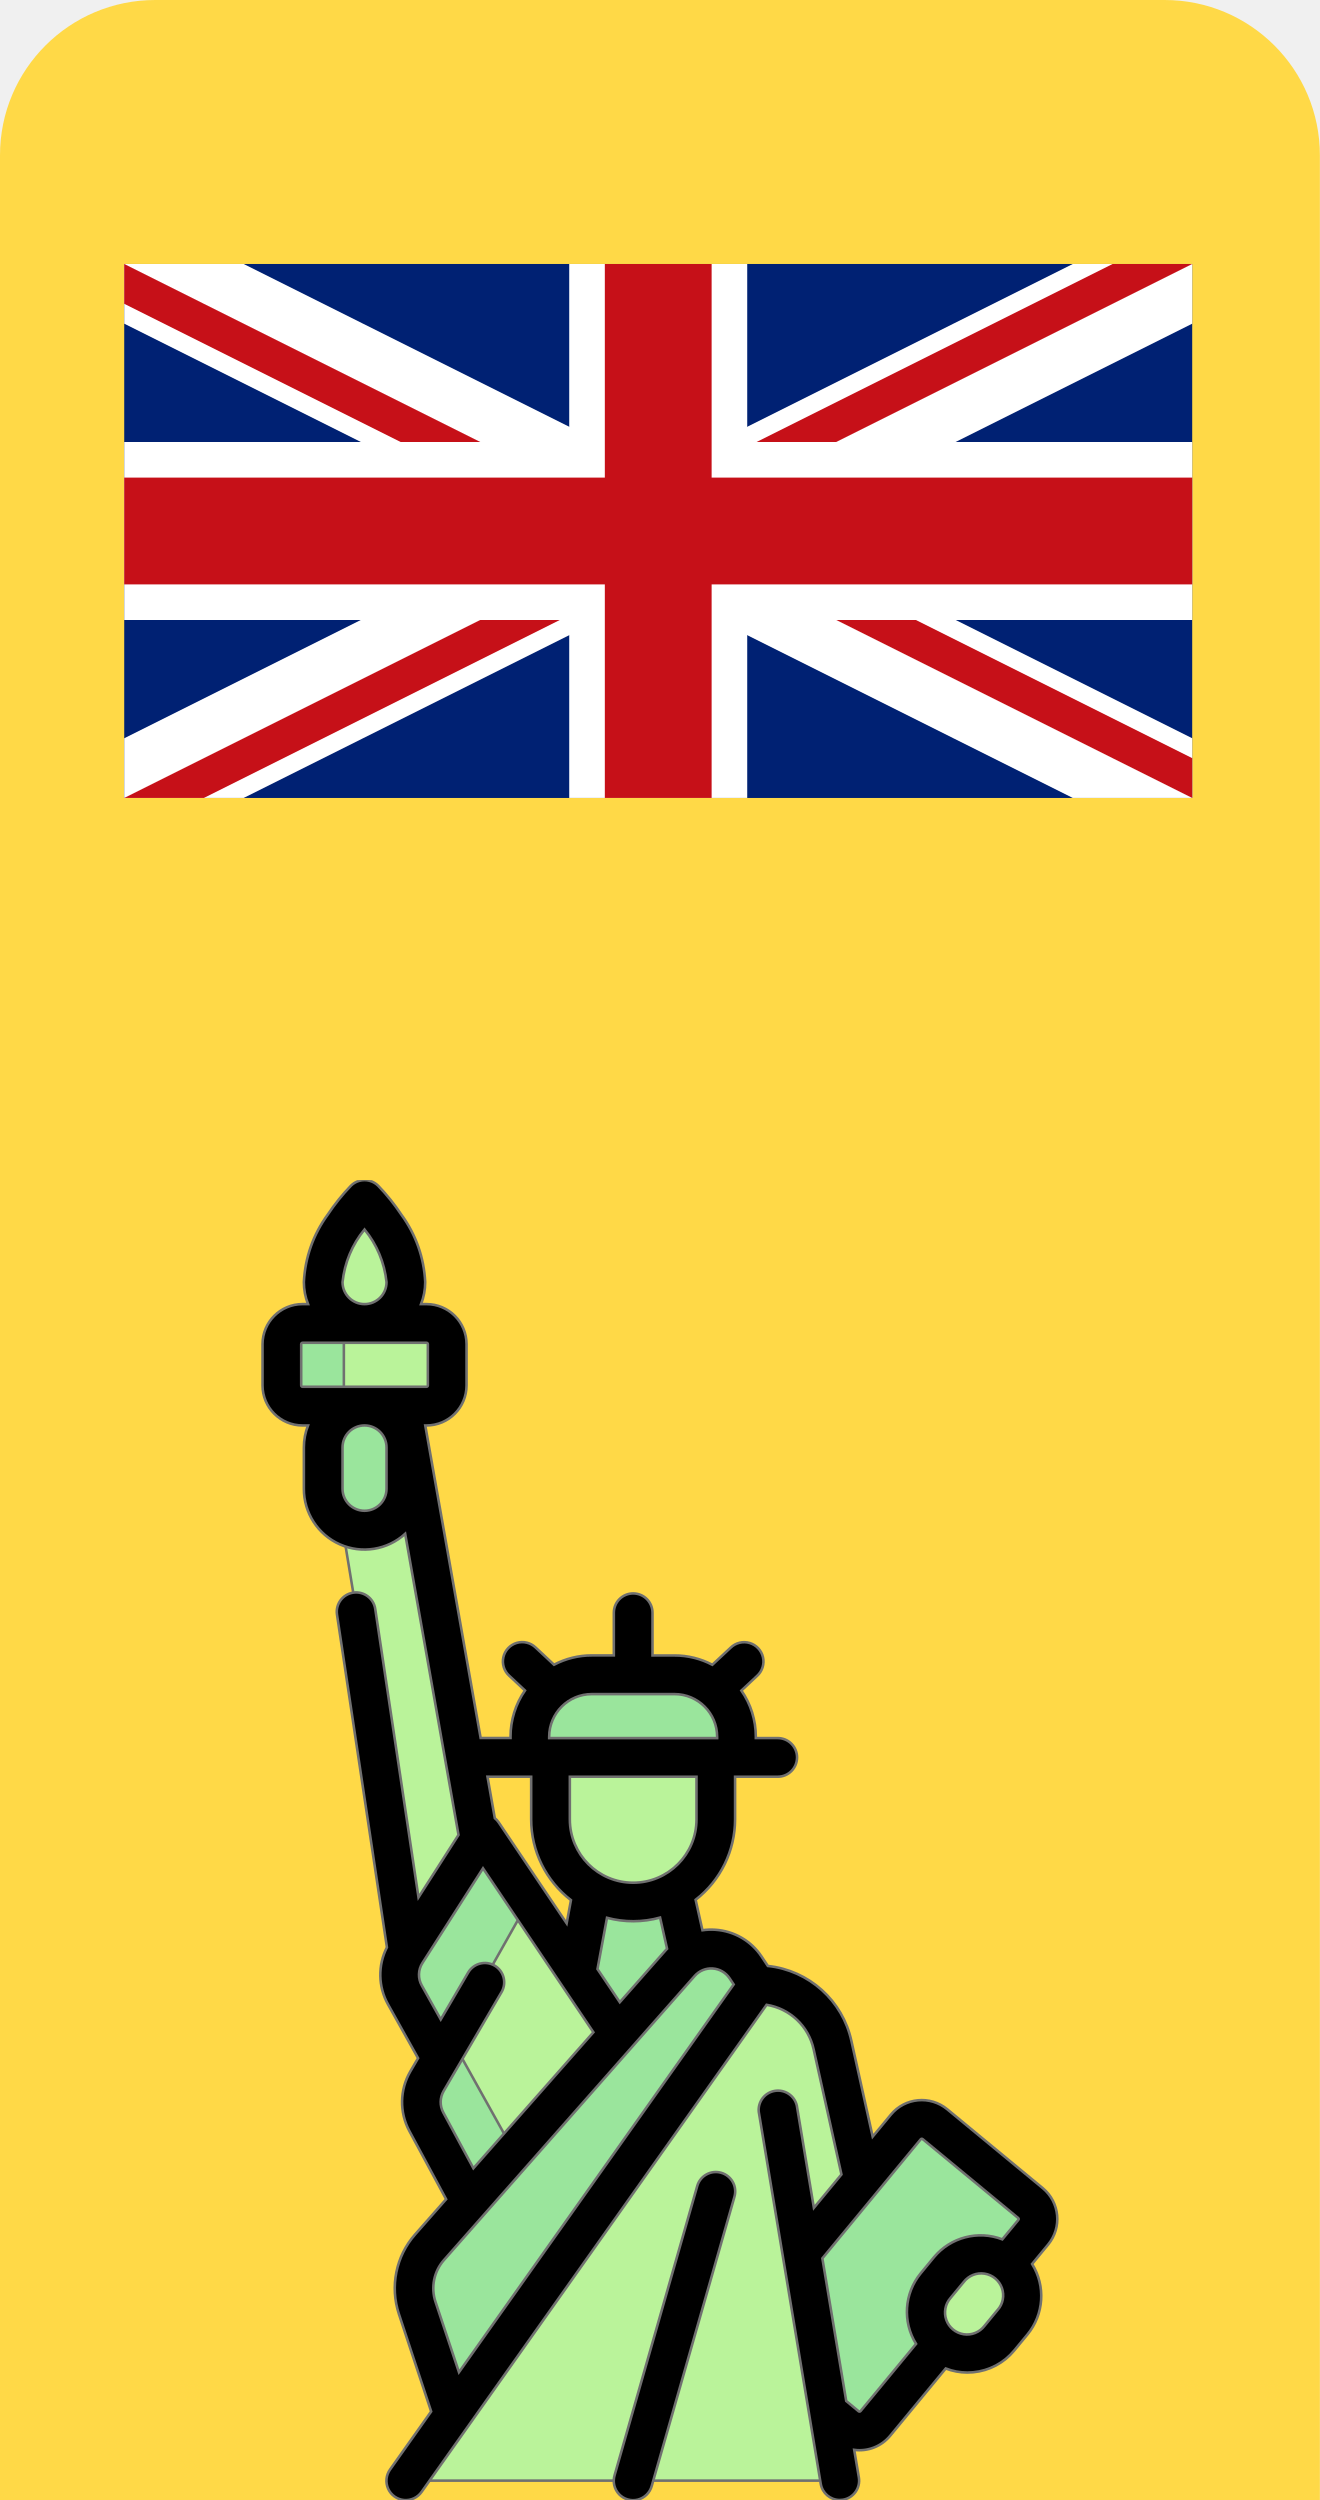
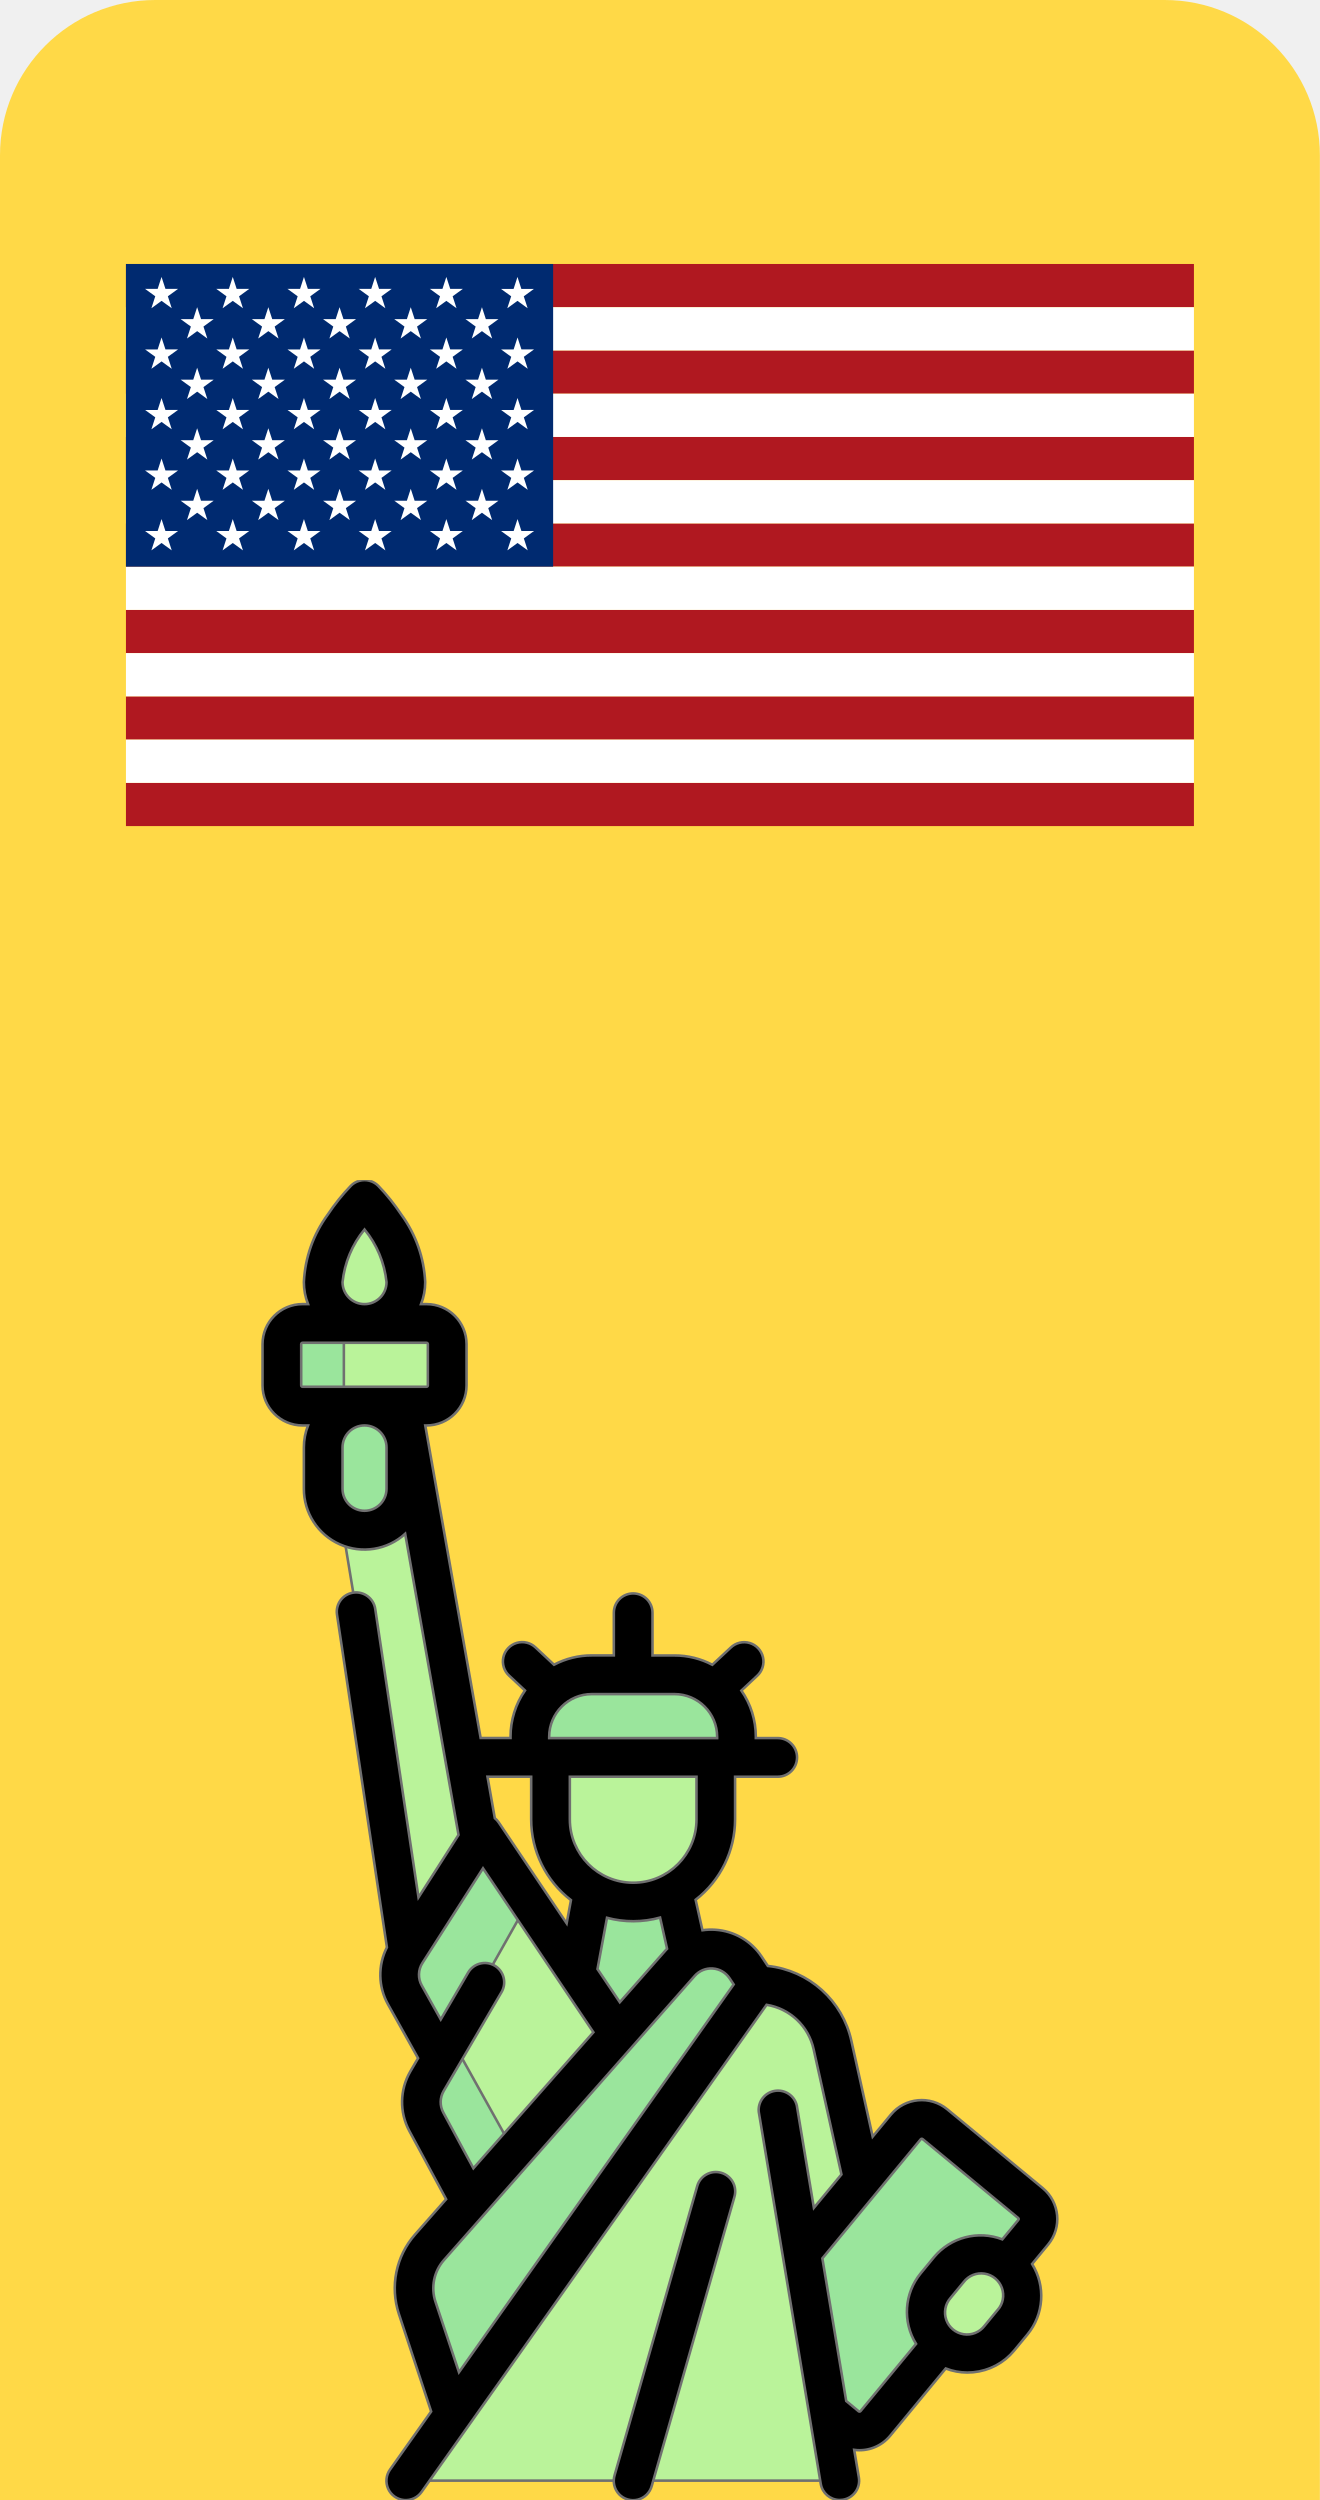
<svg xmlns="http://www.w3.org/2000/svg" width="85" height="161" viewBox="0 0 85 161">
  <defs>
    <clipPath id="clip-path">
      <rect id="Rectángulo_34081" data-name="Rectángulo 34081" width="85" height="85" transform="translate(494.667 5270)" fill="#fff" stroke="#707070" stroke-width="1" />
    </clipPath>
-     <clipPath id="clip-path-2">
-       <rect id="Rectángulo_34212" data-name="Rectángulo 34212" width="68.778" height="34.389" fill="none" />
-     </clipPath>
  </defs>
-   <g id="Grupo_82966" data-name="Grupo 82966" transform="translate(-494.667 -5668)">
+   <g id="Grupo_82965" data-name="Grupo 82965" transform="translate(-494.667 -5668)">
    <path id="Rectángulo_34084" data-name="Rectángulo 34084" d="M10,0H75A10,10,0,0,1,85,10V161a0,0,0,0,1,0,0H0a0,0,0,0,1,0,0V10A10,10,0,0,1,10,0Z" transform="translate(494.667 5668)" fill="#ffd947" />
    <g id="Enmascarar_grupo_83" data-name="Enmascarar grupo 83" transform="translate(0 474)" clip-path="url(#clip-path)">
      <g id="estatua-de-la-libertad" transform="translate(494.667 5270)">
        <g id="Grupo_81107" data-name="Grupo 81107">
          <path id="Trazado_115072" data-name="Trazado 115072" d="M26.137,17.215l-4.412,3.158,4.986,30.132,4.367-8.454Z" fill="#baf39a" stroke="#707070" stroke-width="0.166" />
          <path id="Trazado_115073" data-name="Trazado 115073" d="M36.258,55.925h9.115L42.814,43.179h-4Z" fill="#9ae59c" stroke="#707070" stroke-width="0.166" />
          <path id="Trazado_115074" data-name="Trazado 115074" d="M35.452,35.846v5.323a5.323,5.323,0,1,0,10.647,0V35.846Z" fill="#baf39a" stroke="#707070" stroke-width="0.166" />
          <path id="Trazado_115075" data-name="Trazado 115075" d="M43.437,31.853H38.114a3.992,3.992,0,0,0-3.992,3.992v1.331H47.43V35.846A3.992,3.992,0,0,0,43.437,31.853Z" fill="#9ae59c" stroke="#707070" stroke-width="0.166" />
          <path id="Trazado_115076" data-name="Trazado 115076" d="M31.078,42.051l-4.922,7.69a2.662,2.662,0,0,0-.082,2.733L29.2,58.093l11.778-1.517Z" fill="#9ae59c" stroke="#707070" stroke-width="0.166" />
          <path id="Trazado_115077" data-name="Trazado 115077" d="M23.475,22.538a2.662,2.662,0,0,1-2.662-2.662V17.215a2.662,2.662,0,0,1,5.323,0v2.662A2.661,2.661,0,0,1,23.475,22.538Z" fill="#9ae59c" stroke="#707070" stroke-width="0.166" />
          <g id="Grupo_81105" data-name="Grupo 81105">
            <path id="Trazado_115078" data-name="Trazado 115078" d="M27.468,14.553H19.483a1.331,1.331,0,0,1-1.331-1.331V10.561A1.331,1.331,0,0,1,19.483,9.23h7.985A1.331,1.331,0,0,1,28.8,10.561v2.662A1.331,1.331,0,0,1,27.468,14.553Z" fill="#baf39a" stroke="#707070" stroke-width="0.166" />
            <path id="Trazado_115079" data-name="Trazado 115079" d="M26.137,6.568a2.664,2.664,0,0,1-3.164,2.616,2.721,2.721,0,0,1-2.157-2.75A7.553,7.553,0,0,1,22.4,2.546a1.326,1.326,0,0,1,2.148-.015A7.407,7.407,0,0,1,26.137,6.568Z" fill="#baf39a" stroke="#707070" stroke-width="0.166" />
            <path id="Trazado_115080" data-name="Trazado 115080" d="M34.052,46.412,27.5,58.031a2.662,2.662,0,0,0-.045,2.607l3.124,5.982.95,1.331,9.455-11.375Z" fill="#baf39a" stroke="#707070" stroke-width="0.166" />
          </g>
          <path id="Trazado_115081" data-name="Trazado 115081" d="M48.021,50.706a2.661,2.661,0,0,0-4.212-.287L33.093,62.542l-3.9-7-1.7,2.485a2.662,2.662,0,0,0-.045,2.607l2.729,5.225-2.524,2.86a3.992,3.992,0,0,0-.794,3.9L30,81.722,49.581,53.053Z" fill="#9ae59c" stroke="#707070" stroke-width="0.166" />
          <path id="Trazado_115082" data-name="Trazado 115082" d="M56.355,67.848,53.619,55.713a4.977,4.977,0,0,0-4.858-3.9L26.137,83.754H54.084l-2.45-14.7Z" fill="#baf39a" stroke="#707070" stroke-width="0.166" />
          <g id="Grupo_81106" data-name="Grupo 81106">
            <path id="Trazado_115083" data-name="Trazado 115083" d="M66.366,65.881,60.21,60.8a1.331,1.331,0,0,0-1.873.178l-6.7,8.066,1.709,10.244,1.158.96a1.33,1.33,0,0,0,1.873-.178L66.544,67.755a1.331,1.331,0,0,0-.178-1.874Z" fill="#9ae59c" stroke="#707070" stroke-width="0.166" />
          </g>
          <path id="Trazado_115084" data-name="Trazado 115084" d="M60.611,74.937a2.662,2.662,0,0,1-.357-3.747l.848-1.026a2.662,2.662,0,0,1,4.1,3.39l-.848,1.026a2.662,2.662,0,0,1-3.747.357Z" fill="#baf39a" stroke="#707070" stroke-width="0.166" />
          <path id="Trazado_115085" data-name="Trazado 115085" d="M22.145,9.23H19.483a1.331,1.331,0,0,0-1.331,1.331v2.662a1.331,1.331,0,0,0,1.331,1.331h2.662Z" fill="#9ae59c" stroke="#707070" stroke-width="0.166" />
        </g>
        <g id="Grupo_81108" data-name="Grupo 81108">
          <path id="Trazado_115086" data-name="Trazado 115086" d="M46.441,63.926a1.245,1.245,0,0,0-1.539.855L39.578,83.412a1.245,1.245,0,1,0,2.394.684L47.3,65.465A1.245,1.245,0,0,0,46.441,63.926Z" stroke="#707070" stroke-width="0.166" />
          <path id="Trazado_115087" data-name="Trazado 115087" d="M67.159,64.922,61,59.836a2.576,2.576,0,0,0-3.626.345L56.2,61.6l-1.369-6.159a6.179,6.179,0,0,0-5.382-4.834l-.4-.6a3.88,3.88,0,0,0-2.987-1.731,3.949,3.949,0,0,0-.824.031l-.44-1.961a6.559,6.559,0,0,0,2.541-5.183V38.422h2.747a1.245,1.245,0,0,0,0-2.49H48.675v-.086a5.207,5.207,0,0,0-.93-2.974l1.014-.948a1.245,1.245,0,1,0-1.7-1.819l-1.184,1.107a5.2,5.2,0,0,0-2.436-.6H42.021V27.861a1.245,1.245,0,1,0-2.49,0v2.747H38.114a5.2,5.2,0,0,0-2.436.6L34.494,30.1a1.245,1.245,0,1,0-1.7,1.819l1.014.948a5.207,5.207,0,0,0-.93,2.974v.086H30.953L27.387,15.8h.082a2.579,2.579,0,0,0,2.576-2.576V10.561a2.579,2.579,0,0,0-2.576-2.576h-.353a3.884,3.884,0,0,0,.267-1.416,7.974,7.974,0,0,0-1.54-4.35A13.267,13.267,0,0,0,24.356.365a1.245,1.245,0,0,0-1.761,0,13.267,13.267,0,0,0-1.486,1.853,7.974,7.974,0,0,0-1.54,4.35,3.884,3.884,0,0,0,.267,1.416h-.353a2.579,2.579,0,0,0-2.576,2.576v2.662A2.579,2.579,0,0,0,19.483,15.8h.353a3.884,3.884,0,0,0-.267,1.416v2.662a3.9,3.9,0,0,0,6.524,2.9l3.435,19.391L26.951,46.19,24.165,27.613a1.245,1.245,0,1,0-2.463.369l3.215,21.425a3.9,3.9,0,0,0,.071,3.675l1.936,3.464-.5.856a3.93,3.93,0,0,0-.066,3.827l2.372,4.4-2,2.272a5.254,5.254,0,0,0-1.041,5.122L27.767,79.3l-2.646,3.736a1.245,1.245,0,1,0,2.032,1.439L49.37,53.109A3.706,3.706,0,0,1,52.4,55.983l1.789,8.052-1.775,2.149-1.1-6.589A1.245,1.245,0,0,0,48.863,60l3.992,23.954A1.245,1.245,0,0,0,54.082,85a1.262,1.262,0,0,0,.206-.017,1.245,1.245,0,0,0,1.023-1.433l-.3-1.779a2.551,2.551,0,0,0,2.318-.911l3.575-4.328a3.873,3.873,0,0,0,1.391.26c.125,0,.251-.006.377-.018a3.881,3.881,0,0,0,2.642-1.4l.848-1.026a3.9,3.9,0,0,0,.305-4.548L67.5,68.548A2.579,2.579,0,0,0,67.159,64.922ZM23.475,3.177a6.4,6.4,0,0,1,1.417,3.392,1.416,1.416,0,0,1-2.833,0,6.4,6.4,0,0,1,1.416-3.392Zm1.417,16.7a1.416,1.416,0,0,1-2.833,0V17.215a1.416,1.416,0,0,1,2.833,0Zm-5.409-6.568a.086.086,0,0,1-.086-.086V10.561a.086.086,0,0,1,.086-.086h7.985a.086.086,0,0,1,.086.086v2.662a.086.086,0,0,1-.086.086H19.483ZM44.854,41.169a4.078,4.078,0,1,1-8.156,0V38.422h8.156v2.747ZM42.959,49.5c-.028.03-.057.059-.084.09l-2.959,3.353-1.438-2.136.612-3.3a6.55,6.55,0,0,0,3.419-.014ZM35.367,35.846A2.75,2.75,0,0,1,38.114,33.1h5.323a2.75,2.75,0,0,1,2.747,2.747v.086H35.367v-.086ZM31.46,38.422h2.747v2.747a6.56,6.56,0,0,0,2.563,5.2l-.277,1.494-4.382-6.508a1.233,1.233,0,0,0-.245-.265l-.473-2.673c.023,0,.045,0,.067,0ZM28.548,60.047a1.424,1.424,0,0,1,.024-1.388L32.3,52.29a1.245,1.245,0,0,0-2.15-1.257l-1.766,3.019-1.221-2.184a1.415,1.415,0,0,1,.043-1.455l3.9-6.093,7.109,10.558-7.729,8.759Zm1.009,16.724-1.513-4.538a2.756,2.756,0,0,1,.546-2.686l16.151-18.3a1.417,1.417,0,0,1,2.241.151l.267.4Zm34.688-4.01L63.4,73.787a1.416,1.416,0,1,1-2.184-1.8l.848-1.026a1.416,1.416,0,1,1,2.184,1.8Zm1.338-5.8L64.55,68.214a3.911,3.911,0,0,0-4.408,1.157L59.294,70.4a3.911,3.911,0,0,0-.3,4.547l-3.576,4.329a.082.082,0,0,1-.058.031.083.083,0,0,1-.063-.019l-.8-.663L52.96,69.438l6.336-7.67a.086.086,0,0,1,.121-.011l6.156,5.085a.086.086,0,0,1,.011.121Z" stroke="#707070" stroke-width="0.166" />
        </g>
      </g>
    </g>
-     <g id="Grupo_82891" data-name="Grupo 82891" transform="translate(502.667 5685)">
-       <rect id="Rectángulo_34205" data-name="Rectángulo 34205" width="68.778" height="34.389" transform="translate(0 0)" fill="#002173" />
-       <g id="Grupo_82890" data-name="Grupo 82890" transform="translate(0 0)">
-         <g id="Grupo_82889" data-name="Grupo 82889" clip-path="url(#clip-path-2)">
-           <g id="Grupo_82888" data-name="Grupo 82888" transform="translate(-8.16 -6.387)">
-             <g id="Grupo_82886" data-name="Grupo 82886">
-               <g id="Grupo_82883" data-name="Grupo 82883">
-                 <rect id="Rectángulo_34206" data-name="Rectángulo 34206" width="91.704" height="6.878" transform="translate(3.076) rotate(26.565)" fill="#fff" />
-                 <g id="Grupo_82882" data-name="Grupo 82882" transform="translate(0.513 3.076)">
-                   <rect id="Rectángulo_34207" data-name="Rectángulo 34207" width="2.293" height="45.852" transform="translate(0 2.051) rotate(-63.435)" fill="#c61018" />
-                   <rect id="Rectángulo_34208" data-name="Rectángulo 34208" width="2.293" height="45.852" transform="translate(42.037 20.506) rotate(-63.435)" fill="#c61018" />
-                 </g>
-               </g>
-               <g id="Grupo_82885" data-name="Grupo 82885">
-                 <rect id="Rectángulo_34209" data-name="Rectángulo 34209" width="91.704" height="6.878" transform="translate(0 41.011) rotate(-26.565)" fill="#fff" />
-                 <g id="Grupo_82884" data-name="Grupo 82884" transform="translate(1.538 1.025)">
-                   <rect id="Rectángulo_34210" data-name="Rectángulo 34210" width="45.852" height="2.293" transform="translate(0 43.062) rotate(-26.565)" fill="#c61018" />
-                   <rect id="Rectángulo_34211" data-name="Rectángulo 34211" width="45.852" height="2.293" transform="translate(39.986 20.506) rotate(-26.565)" fill="#c61018" />
-                 </g>
-               </g>
-             </g>
-             <g id="Grupo_82887" data-name="Grupo 82887" transform="translate(2.429 0.655)">
-               <path id="Trazado_115815" data-name="Trazado 115815" d="M1990.241,1317.193h-34.389V1300h-11.463v17.195H1910v11.463h34.389v17.195h11.463v-17.195h34.389Z" transform="translate(-1910 -1299.998)" fill="#fff" />
-               <path id="Trazado_115816" data-name="Trazado 115816" d="M1990.241,1319.486H1953.56V1300h-6.878v19.487H1910v6.878h36.682v19.487h6.878v-19.487h36.682Z" transform="translate(-1910 -1299.998)" fill="#c61018" />
-             </g>
-           </g>
+     <g id="Grupo_82881" data-name="Grupo 82881" transform="translate(502.778 5685)">
+       <g id="Grupo_82879" data-name="Grupo 82879" transform="translate(0 0)">
+         <g id="Grupo_82877" data-name="Grupo 82877">
+           <rect id="Rectángulo_34191" data-name="Rectángulo 34191" width="68.778" height="2.785" fill="#b01820" />
+           <rect id="Rectángulo_34192" data-name="Rectángulo 34192" width="68.778" height="2.785" transform="translate(0 33.415)" fill="#b01820" />
+           <rect id="Rectángulo_34193" data-name="Rectángulo 34193" width="68.778" height="2.785" transform="translate(0 27.846)" fill="#b01820" />
+           <rect id="Rectángulo_34194" data-name="Rectángulo 34194" width="68.778" height="2.785" transform="translate(0 22.276)" fill="#b01820" />
+           <rect id="Rectángulo_34195" data-name="Rectángulo 34195" width="68.778" height="2.785" transform="translate(0 16.707)" fill="#b01820" />
+           <rect id="Rectángulo_34196" data-name="Rectángulo 34196" width="68.778" height="2.785" transform="translate(0 11.138)" fill="#b01820" />
+           <rect id="Rectángulo_34197" data-name="Rectángulo 34197" width="68.778" height="2.785" transform="translate(0 5.569)" fill="#b01820" />
        </g>
+         <g id="Grupo_82878" data-name="Grupo 82878" transform="translate(0 2.785)">
+           <rect id="Rectángulo_34198" data-name="Rectángulo 34198" width="68.778" height="2.785" transform="translate(0 27.846)" fill="#fff" />
+           <rect id="Rectángulo_34199" data-name="Rectángulo 34199" width="68.778" height="2.785" transform="translate(0 22.276)" fill="#fff" />
+           <rect id="Rectángulo_34200" data-name="Rectángulo 34200" width="68.778" height="2.785" transform="translate(0 16.707)" fill="#fff" />
+           <rect id="Rectángulo_34201" data-name="Rectángulo 34201" width="68.778" height="2.785" transform="translate(0 11.138)" fill="#fff" />
+           <rect id="Rectángulo_34202" data-name="Rectángulo 34202" width="68.778" height="2.785" transform="translate(0 5.569)" fill="#fff" />
+           <rect id="Rectángulo_34203" data-name="Rectángulo 34203" width="68.778" height="2.785" fill="#fff" />
+         </g>
+       </g>
+       <rect id="Rectángulo_34204" data-name="Rectángulo 34204" width="27.511" height="19.492" transform="translate(0 0)" fill="#002a70" />
+       <g id="Grupo_82880" data-name="Grupo 82880" transform="translate(1.232 0.834)">
+         <path id="Trazado_115765" data-name="Trazado 115765" d="M2235.36,1319.751l-.25.771h-.81l.656.476-.25.77.656-.476.655.476-.25-.77.655-.476h-.81Z" transform="translate(-2234.3 -1319.751)" fill="#fff" />
+         <path id="Trazado_115766" data-name="Trazado 115766" d="M2251.36,1319.751l-.25.771h-.81l.656.476-.25.77.656-.476.655.476-.25-.77.655-.476h-.81Z" transform="translate(-2245.714 -1319.751)" fill="#fff" />
+         <path id="Trazado_115767" data-name="Trazado 115767" d="M2267.36,1319.751l-.25.771h-.81l.656.476-.25.77.656-.476.655.476-.25-.77.655-.476h-.81Z" transform="translate(-2257.129 -1319.751)" fill="#fff" />
+         <path id="Trazado_115768" data-name="Trazado 115768" d="M2283.36,1319.751l-.25.771h-.81l.656.476-.25.77.656-.476.655.476-.25-.77.655-.476h-.81Z" transform="translate(-2268.544 -1319.751)" fill="#fff" />
+         <path id="Trazado_115769" data-name="Trazado 115769" d="M2299.36,1319.751l-.25.771h-.81l.655.476-.25.77.655-.476.656.476-.25-.77.655-.476h-.81Z" transform="translate(-2279.959 -1319.751)" fill="#fff" />
+         <path id="Trazado_115770" data-name="Trazado 115770" d="M2314.7,1321.769l.655-.476.656.476-.25-.77.655-.476h-.81l-.25-.771-.25.771h-.81l.655.476Z" transform="translate(-2291.374 -1319.751)" fill="#fff" />
+         <path id="Trazado_115771" data-name="Trazado 115771" d="M2235.36,1333.355l-.25.771h-.81l.656.476-.25.77.656-.476.655.476-.25-.771.655-.476h-.81Z" transform="translate(-2234.3 -1329.456)" fill="#fff" />
+         <path id="Trazado_115772" data-name="Trazado 115772" d="M2251.36,1333.355l-.25.771h-.81l.656.476-.25.77.656-.476.655.476-.25-.771.655-.476h-.81Z" transform="translate(-2245.714 -1329.456)" fill="#fff" />
+         <path id="Trazado_115773" data-name="Trazado 115773" d="M2267.36,1333.355l-.25.771h-.81l.656.476-.25.77.656-.476.655.476-.25-.771.655-.476h-.81Z" transform="translate(-2257.129 -1329.456)" fill="#fff" />
+         <path id="Trazado_115774" data-name="Trazado 115774" d="M2283.36,1333.355l-.25.771h-.81l.656.476-.25.77.656-.476.655.476-.25-.771.655-.476h-.81Z" transform="translate(-2268.544 -1329.456)" fill="#fff" />
+         <path id="Trazado_115775" data-name="Trazado 115775" d="M2299.36,1333.355l-.25.771h-.81l.655.476-.25.77.655-.476.656.476-.25-.771.655-.476h-.81Z" transform="translate(-2279.959 -1329.456)" fill="#fff" />
+         <path id="Trazado_115776" data-name="Trazado 115776" d="M2315.36,1333.355l-.25.771h-.81l.655.476-.25.77.655-.476.656.476-.25-.771.655-.476h-.81Z" transform="translate(-2291.374 -1329.456)" fill="#fff" />
+         <path id="Trazado_115777" data-name="Trazado 115777" d="M2235.36,1346.958l-.25.771h-.81l.656.476-.25.77.656-.476.655.476-.25-.771.655-.476h-.81Z" transform="translate(-2234.3 -1339.161)" fill="#fff" />
+         <path id="Trazado_115778" data-name="Trazado 115778" d="M2251.36,1346.958l-.25.771h-.81l.656.476-.25.77.656-.476.655.476-.25-.771.655-.476h-.81Z" transform="translate(-2245.714 -1339.161)" fill="#fff" />
+         <path id="Trazado_115779" data-name="Trazado 115779" d="M2267.36,1346.958l-.25.771h-.81l.656.476-.25.77.656-.476.655.476-.25-.771.655-.476h-.81Z" transform="translate(-2257.129 -1339.161)" fill="#fff" />
+         <path id="Trazado_115780" data-name="Trazado 115780" d="M2283.36,1346.958l-.25.771h-.81l.656.476-.25.77.656-.476.655.476-.25-.771.655-.476h-.81Z" transform="translate(-2268.544 -1339.161)" fill="#fff" />
+         <path id="Trazado_115781" data-name="Trazado 115781" d="M2299.36,1346.958l-.25.771h-.81l.655.476-.25.77.655-.476.656.476-.25-.771.655-.476h-.81Z" transform="translate(-2279.959 -1339.161)" fill="#fff" />
+         <path id="Trazado_115782" data-name="Trazado 115782" d="M2315.36,1346.958l-.25.771h-.81l.655.476-.25.77.655-.476.656.476-.25-.771.655-.476h-.81Z" transform="translate(-2291.374 -1339.161)" fill="#fff" />
+         <path id="Trazado_115783" data-name="Trazado 115783" d="M2235.36,1360.561l-.25.771h-.81l.656.476-.25.77.656-.476.655.476-.25-.771.655-.476h-.81Z" transform="translate(-2234.3 -1348.866)" fill="#fff" />
+         <path id="Trazado_115784" data-name="Trazado 115784" d="M2251.36,1360.561l-.25.771h-.81l.656.476-.25.77.656-.476.655.476-.25-.771.655-.476h-.81Z" transform="translate(-2245.714 -1348.866)" fill="#fff" />
+         <path id="Trazado_115785" data-name="Trazado 115785" d="M2267.36,1360.561l-.25.771h-.81l.656.476-.25.77.656-.476.655.476-.25-.771.655-.476h-.81Z" transform="translate(-2257.129 -1348.866)" fill="#fff" />
+         <path id="Trazado_115786" data-name="Trazado 115786" d="M2283.36,1360.561l-.25.771h-.81l.656.476-.25.77.656-.476.655.476-.25-.771.655-.476h-.81Z" transform="translate(-2268.544 -1348.866)" fill="#fff" />
+         <path id="Trazado_115787" data-name="Trazado 115787" d="M2299.36,1360.561l-.25.771h-.81l.655.476-.25.77.655-.476.656.476-.25-.771.655-.476h-.81Z" transform="translate(-2279.959 -1348.866)" fill="#fff" />
+         <path id="Trazado_115788" data-name="Trazado 115788" d="M2315.36,1360.561l-.25.771h-.81l.655.476-.25.77.655-.476.656.476-.25-.771.655-.476h-.81Z" transform="translate(-2291.374 -1348.866)" fill="#fff" />
+         <path id="Trazado_115789" data-name="Trazado 115789" d="M2235.61,1374.935l-.25-.771-.25.771h-.81l.656.476-.25.77.656-.476.655.476-.25-.771.655-.476Z" transform="translate(-2234.3 -1358.571)" fill="#fff" />
+         <path id="Trazado_115790" data-name="Trazado 115790" d="M2251.61,1374.935l-.25-.771-.25.771h-.81l.656.476-.25.77.656-.476.655.476-.25-.771.655-.476Z" transform="translate(-2245.714 -1358.571)" fill="#fff" />
+         <path id="Trazado_115791" data-name="Trazado 115791" d="M2267.61,1374.935l-.25-.771-.25.771h-.81l.656.476-.25.77.656-.476.655.476-.25-.771.655-.476Z" transform="translate(-2257.129 -1358.571)" fill="#fff" />
+         <path id="Trazado_115792" data-name="Trazado 115792" d="M2283.61,1374.935l-.25-.771-.25.771h-.81l.656.476-.25.77.656-.476.655.476-.25-.771.655-.476Z" transform="translate(-2268.544 -1358.571)" fill="#fff" />
+         <path id="Trazado_115793" data-name="Trazado 115793" d="M2299.61,1374.935l-.25-.771-.25.771h-.81l.655.476-.25.77.655-.476.656.476-.25-.771.655-.476Z" transform="translate(-2279.959 -1358.571)" fill="#fff" />
+         <path id="Trazado_115794" data-name="Trazado 115794" d="M2315.61,1374.935l-.25-.771-.25.771h-.81l.655.476-.25.77.655-.476.656.476-.25-.771.655-.476Z" transform="translate(-2291.374 -1358.571)" fill="#fff" />
+         <path id="Trazado_115795" data-name="Trazado 115795" d="M2243.36,1326.553l-.25.771h-.81l.656.476-.25.771.656-.476.655.476-.25-.771.655-.476h-.81Z" transform="translate(-2240.007 -1324.604)" fill="#fff" />
+         <path id="Trazado_115796" data-name="Trazado 115796" d="M2259.36,1326.553l-.25.771h-.81l.656.476-.25.771.656-.476.655.476-.25-.771.655-.476h-.81Z" transform="translate(-2251.422 -1324.604)" fill="#fff" />
+         <path id="Trazado_115797" data-name="Trazado 115797" d="M2275.36,1326.553l-.25.771h-.81l.656.476-.25.771.656-.476.655.476-.25-.771.655-.476h-.81Z" transform="translate(-2262.836 -1324.604)" fill="#fff" />
+         <path id="Trazado_115798" data-name="Trazado 115798" d="M2291.36,1326.553l-.25.771h-.81l.656.476-.25.771.655-.476.655.476-.25-.771.656-.476h-.81Z" transform="translate(-2274.251 -1324.604)" fill="#fff" />
+         <path id="Trazado_115799" data-name="Trazado 115799" d="M2307.36,1326.553l-.25.771h-.81l.655.476-.25.771.655-.476.656.476-.25-.771.655-.476h-.81Z" transform="translate(-2285.666 -1324.604)" fill="#fff" />
+         <path id="Trazado_115800" data-name="Trazado 115800" d="M2243.36,1340.156l-.25.771h-.81l.656.476-.25.771.656-.476.655.476-.25-.771.655-.476h-.81Z" transform="translate(-2240.007 -1334.309)" fill="#fff" />
+         <path id="Trazado_115801" data-name="Trazado 115801" d="M2259.36,1340.156l-.25.771h-.81l.656.476-.25.771.656-.476.655.476-.25-.771.655-.476h-.81Z" transform="translate(-2251.422 -1334.309)" fill="#fff" />
+         <path id="Trazado_115802" data-name="Trazado 115802" d="M2275.36,1340.156l-.25.771h-.81l.656.476-.25.771.656-.476.655.476-.25-.771.655-.476h-.81Z" transform="translate(-2262.836 -1334.309)" fill="#fff" />
+         <path id="Trazado_115803" data-name="Trazado 115803" d="M2291.36,1340.156l-.25.771h-.81l.656.476-.25.771.655-.476.655.476-.25-.771.656-.476h-.81Z" transform="translate(-2274.251 -1334.309)" fill="#fff" />
+         <path id="Trazado_115804" data-name="Trazado 115804" d="M2307.36,1340.156l-.25.771h-.81l.655.476-.25.771.655-.476.656.476-.25-.771.655-.476h-.81Z" transform="translate(-2285.666 -1334.309)" fill="#fff" />
+         <path id="Trazado_115805" data-name="Trazado 115805" d="M2243.36,1353.76l-.25.771h-.81l.656.476-.25.771.656-.476.655.476-.25-.771.655-.476h-.81Z" transform="translate(-2240.007 -1344.014)" fill="#fff" />
+         <path id="Trazado_115806" data-name="Trazado 115806" d="M2259.36,1353.76l-.25.771h-.81l.656.476-.25.771.656-.476.655.476-.25-.771.655-.476h-.81Z" transform="translate(-2251.422 -1344.014)" fill="#fff" />
+         <path id="Trazado_115807" data-name="Trazado 115807" d="M2275.36,1353.76l-.25.771h-.81l.656.476-.25.771.656-.476.655.476-.25-.771.655-.476h-.81Z" transform="translate(-2262.836 -1344.014)" fill="#fff" />
+         <path id="Trazado_115808" data-name="Trazado 115808" d="M2291.36,1353.76l-.25.771h-.81l.656.476-.25.771.655-.476.655.476-.25-.771.656-.476h-.81Z" transform="translate(-2274.251 -1344.014)" fill="#fff" />
+         <path id="Trazado_115809" data-name="Trazado 115809" d="M2307.36,1353.76l-.25.771h-.81l.655.476-.25.771.655-.476.656.476-.25-.771.655-.476h-.81Z" transform="translate(-2285.666 -1344.014)" fill="#fff" />
+         <path id="Trazado_115810" data-name="Trazado 115810" d="M2243.61,1368.133l-.25-.771-.25.771h-.81l.656.476-.25.771.656-.476.655.476-.25-.771.655-.476Z" transform="translate(-2240.007 -1353.719)" fill="#fff" />
+         <path id="Trazado_115811" data-name="Trazado 115811" d="M2259.61,1368.133l-.25-.771-.25.771h-.81l.656.476-.25.771.656-.476.655.476-.25-.771.655-.476Z" transform="translate(-2251.422 -1353.719)" fill="#fff" />
+         <path id="Trazado_115812" data-name="Trazado 115812" d="M2275.61,1368.133l-.25-.771-.25.771h-.81l.656.476-.25.771.656-.476.655.476-.25-.771.655-.476Z" transform="translate(-2262.836 -1353.719)" fill="#fff" />
+         <path id="Trazado_115813" data-name="Trazado 115813" d="M2291.61,1368.133l-.25-.771-.25.771h-.81l.656.476-.25.771.655-.476.655.476-.25-.771.656-.476Z" transform="translate(-2274.251 -1353.719)" fill="#fff" />
+         <path id="Trazado_115814" data-name="Trazado 115814" d="M2307.61,1368.133l-.25-.771-.25.771h-.81l.655.476-.25.771.655-.476.656.476-.25-.771.655-.476Z" transform="translate(-2285.666 -1353.719)" fill="#fff" />
      </g>
    </g>
  </g>
</svg>
